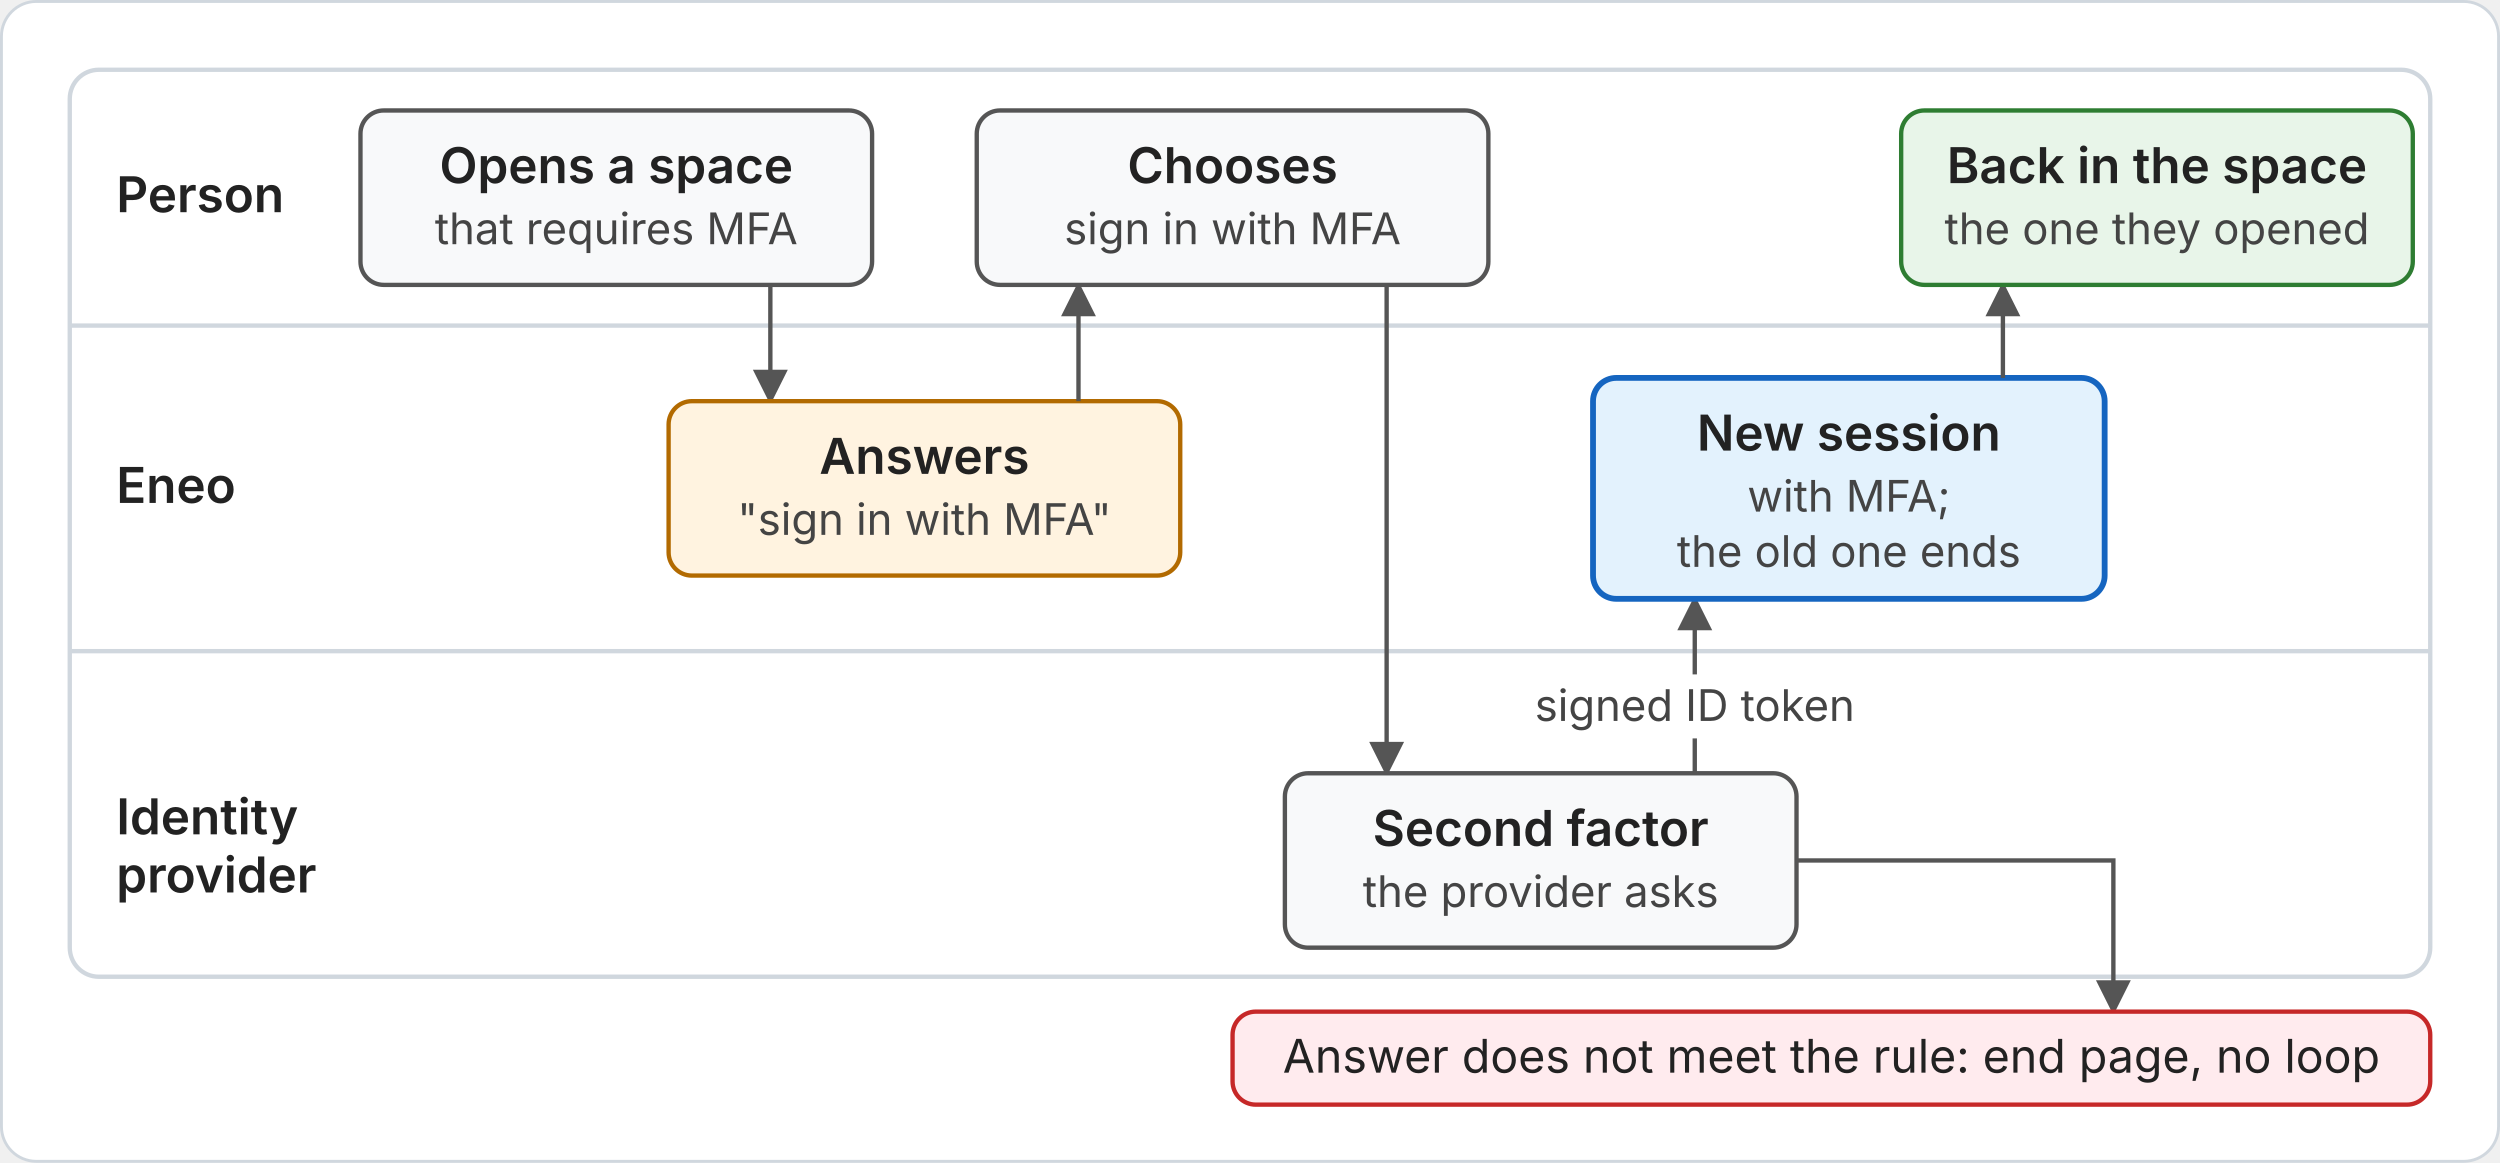
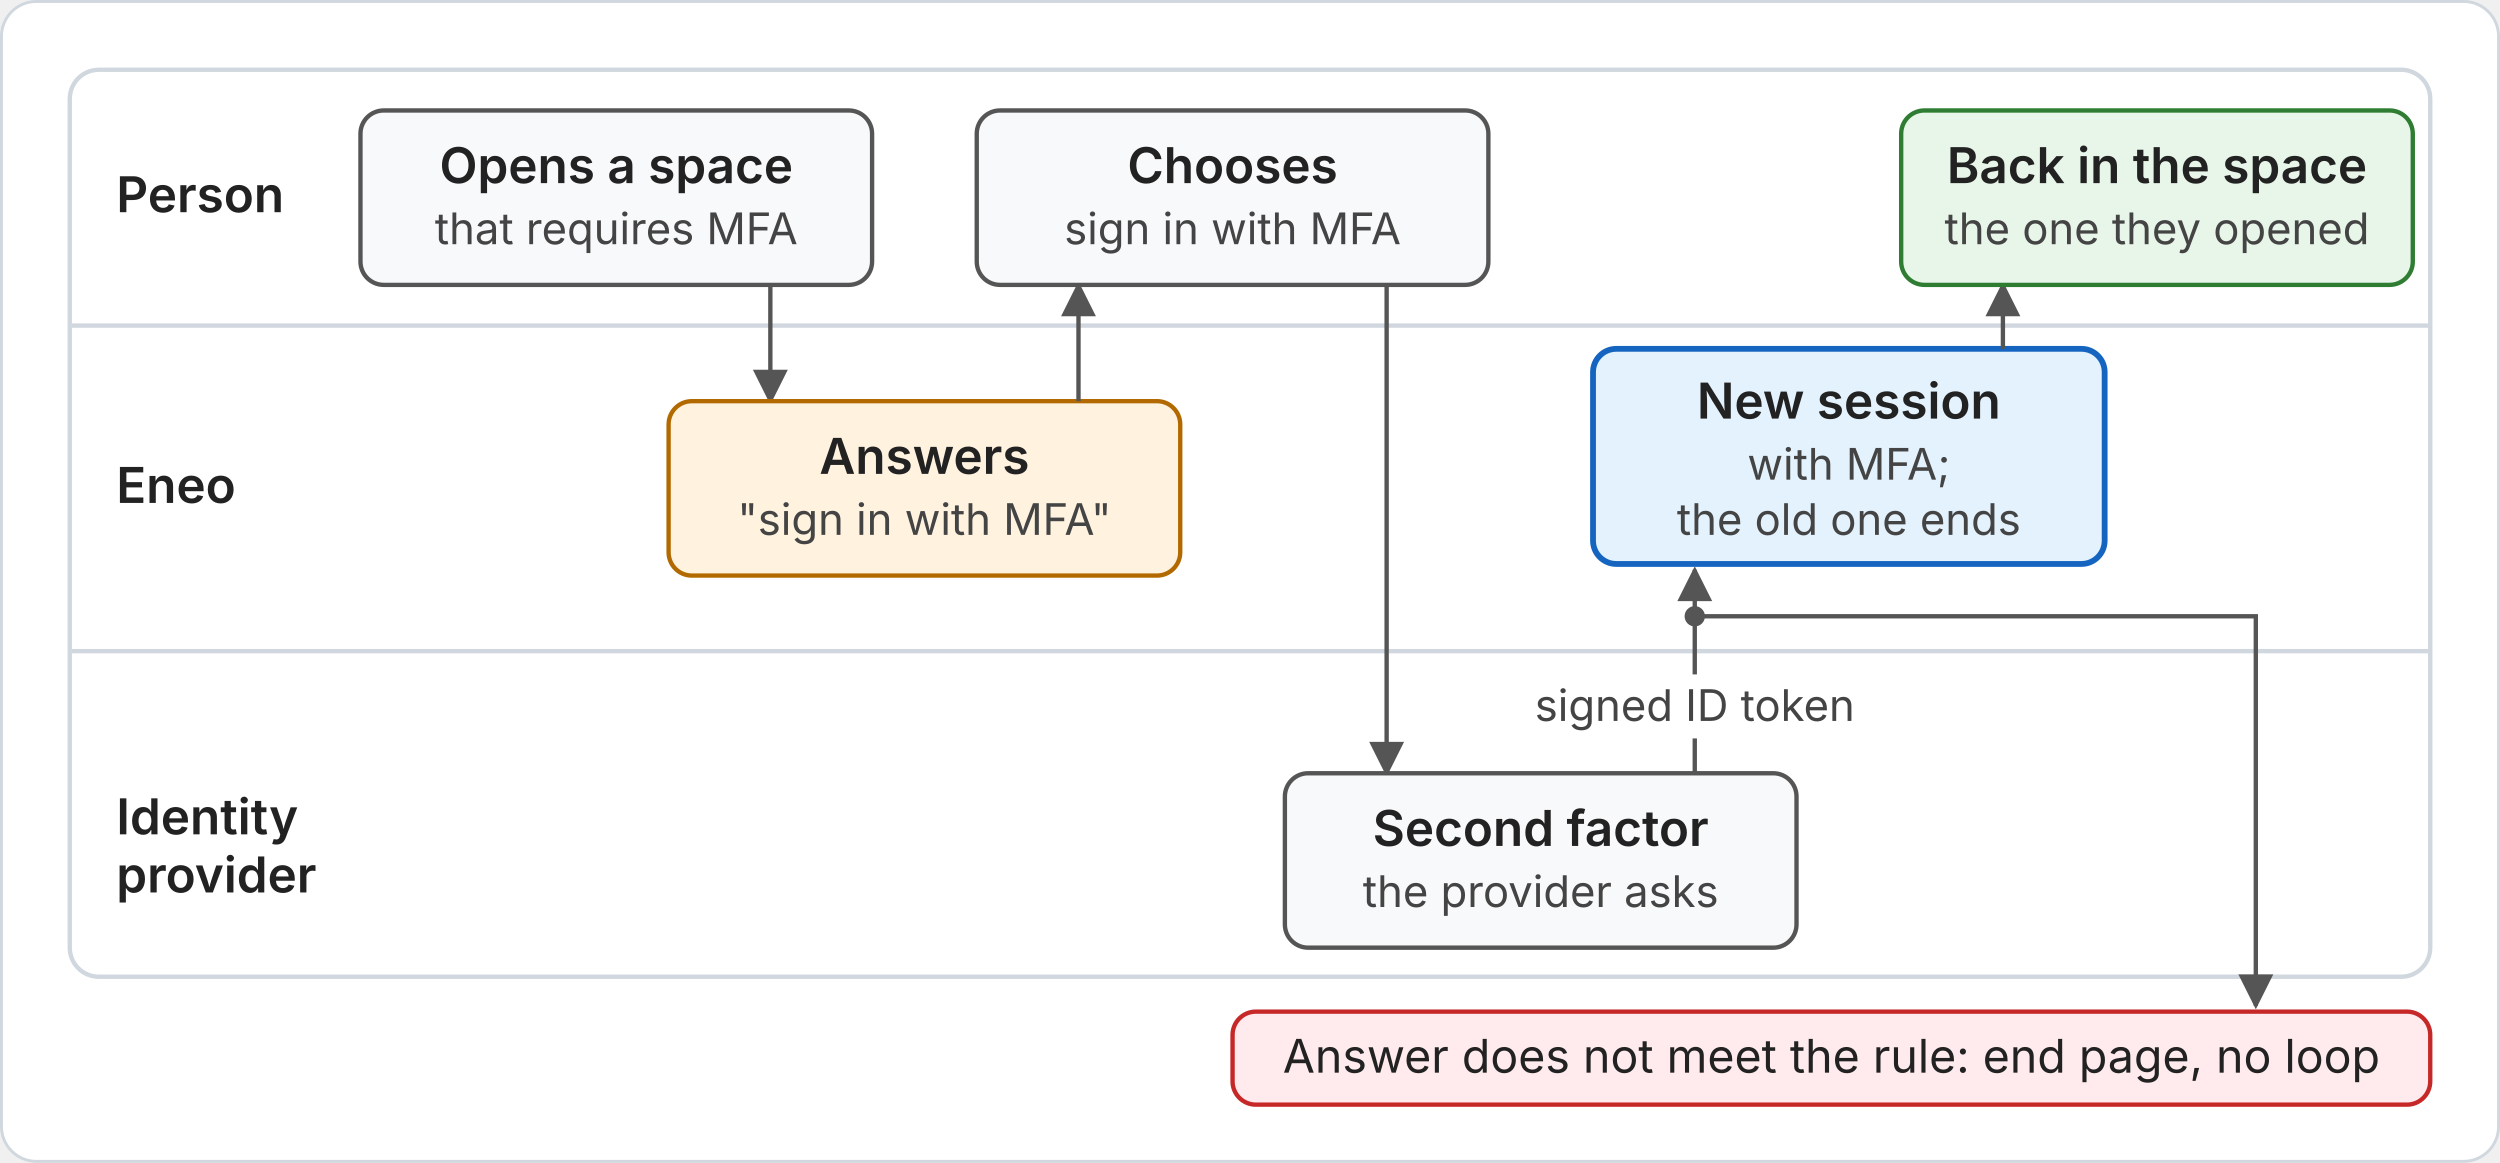
<svg xmlns="http://www.w3.org/2000/svg" width="860" height="400" viewBox="0 0 860 400" role="img" aria-labelledby="t d" style="font-family: Inter, 'Segoe UI', Helvetica, Arial, sans-serif; color-scheme: light dark;">
  <defs>
    <marker id="a" viewBox="0 0 10 10" refX="9" refY="5" markerWidth="8" markerHeight="8" orient="auto-start-reverse">
      <path class="ah" d="M0,0 L10,5 L0,10 z" />
    </marker>
  </defs>
  <style>
    .bg{fill:#ffffff;stroke:#d0d7de;stroke-width:1}
    .lane{fill:none;stroke:#d0d7de;stroke-width:1.5}
    .box{fill:#f8f9fa;stroke:#555;stroke-width:1.5}
    .key{fill:#e3f2fd;stroke:#1565c0;stroke-width:2}
    .ok{fill:#e8f5e9;stroke:#2e7d32;stroke-width:1.5}
    .warn{fill:#fff3e0;stroke:#b26a00;stroke-width:1.5}
    .no{fill:#ffebee;stroke:#c62828;stroke-width:1.5}
    .gone{fill:none;stroke:#999;stroke-width:1.5;stroke-dasharray:6 4}
    .h{fill:#222;font-size:17px;font-weight:600}
    .t{fill:#222;font-size:16px}
    .s{fill:#444;font-size:15px}
    .m{fill:#6a6a6a;font-size:15px}
    .r{fill:#c62828;font-size:15px}
    .pill{fill:#ffffff}
    .edge{stroke:#555;stroke-width:1.5;fill:none;marker-end:url(#a)}
    .back{stroke:#555;stroke-width:1.5;fill:none;stroke-dasharray:6 4;marker-end:url(#a)}
    .line{stroke:#555;stroke-width:1.5;fill:none}
    .cut{stroke:#c62828;stroke-width:2;fill:none}
    .mark{stroke:#b26a00;stroke-width:2;fill:none;stroke-dasharray:6 4}
    .dot,.ah{fill:#555}
    @media (prefers-color-scheme: dark){
      .bg,.pill{fill:#0d1117}
      .bg,.lane{stroke:#30363d}
      .box{fill:#161b22;stroke:#8b949e}
      .key{fill:#0d2a45;stroke:#58a6ff}
      .ok{fill:#0f2a19;stroke:#3fb950}
      .warn{fill:#2b1d07;stroke:#d29922}
      .no{fill:#2d1214;stroke:#f85149}
      .gone{stroke:#6e7681}
      .h,.t{fill:#e6edf3}
      .s{fill:#b8c0ca}
      .m{fill:#8b949e}
      .r{fill:#ff7b72}
      .edge,.back,.line{stroke:#8b949e}
      .cut{stroke:#ff7b72}
      .mark{stroke:#d29922}
      .dot,.ah{fill:#8b949e}
    }
  </style>
  <rect class="bg" x="0.5" y="0.5" width="859" height="399" rx="12" />
  <rect class="lane" x="24" y="24" width="812" height="312" rx="10" />
  <path class="lane" d="M24,112 H836 M24,224 H836" />
  <text class="h" x="40" y="73">Person</text>
  <text class="h" x="40" y="173">Eneo</text>
  <text class="h" x="40" y="287">Identity</text>
  <text class="h" x="40" y="307">provider</text>
  <rect class="box" x="124" y="38" width="176" height="60" rx="8" />
  <text class="h" x="212" y="63" text-anchor="middle">Opens a space</text>
  <text class="s" x="212" y="84" text-anchor="middle">that requires MFA</text>
  <path class="edge" d="M265,98 V138" />
  <rect class="warn" x="230" y="138" width="176" height="60" rx="8" />
  <text class="h" x="318" y="163" text-anchor="middle">Answers</text>
  <text class="s" x="318" y="184" text-anchor="middle">"sign in with MFA"</text>
  <path class="edge" d="M371,138 V98" />
  <rect class="box" x="336" y="38" width="176" height="60" rx="8" />
  <text class="h" x="424" y="63" text-anchor="middle">Chooses</text>
  <text class="s" x="424" y="84" text-anchor="middle">sign in with MFA</text>
  <path class="edge" d="M477,98 V266" />
  <rect class="box" x="442" y="266" width="176" height="60" rx="8" />
  <text class="h" x="530" y="291" text-anchor="middle">Second factor</text>
  <text class="s" x="530" y="312" text-anchor="middle">the provider asks</text>
-   <path class="edge" d="M583,266 V206" />
+   <path class="edge" d="M583,266 V196" />
  <rect class="pill" x="525" y="232" width="116" height="22" rx="4" />
  <text class="s" x="583" y="248" text-anchor="middle">signed ID token</text>
-   <rect class="key" x="548" y="130" width="176" height="76" rx="8" />
-   <text class="h" x="636" y="155" text-anchor="middle">New session</text>
-   <text class="s" x="636" y="176" text-anchor="middle">with MFA;</text>
-   <text class="s" x="636" y="195" text-anchor="middle">the old one ends</text>
-   <path class="edge" d="M689,130 V98" />
+   <rect class="key" x="548" y="120" width="176" height="74" rx="8" />
+   <text class="h" x="636" y="144" text-anchor="middle">New session</text>
+   <text class="s" x="636" y="165" text-anchor="middle">with MFA;</text>
+   <text class="s" x="636" y="184" text-anchor="middle">the old one ends</text>
+   <path class="edge" d="M689,120 V98" />
  <rect class="ok" x="654" y="38" width="176" height="60" rx="8" />
  <text class="h" x="742" y="63" text-anchor="middle">Back in the space</text>
  <text class="s" x="742" y="84" text-anchor="middle">the one they opened</text>
-   <path class="edge" d="M618,296 H727 V348" />
+   <circle class="dot" cx="583" cy="212" r="3.5" />
+   <path class="edge" d="M583,212 H776 V346" />
  <rect class="no" x="424" y="348" width="412" height="32" rx="8" />
  <text class="t" x="630" y="369" text-anchor="middle">Answer does not meet the rule: end page, no loop</text>
</svg>
